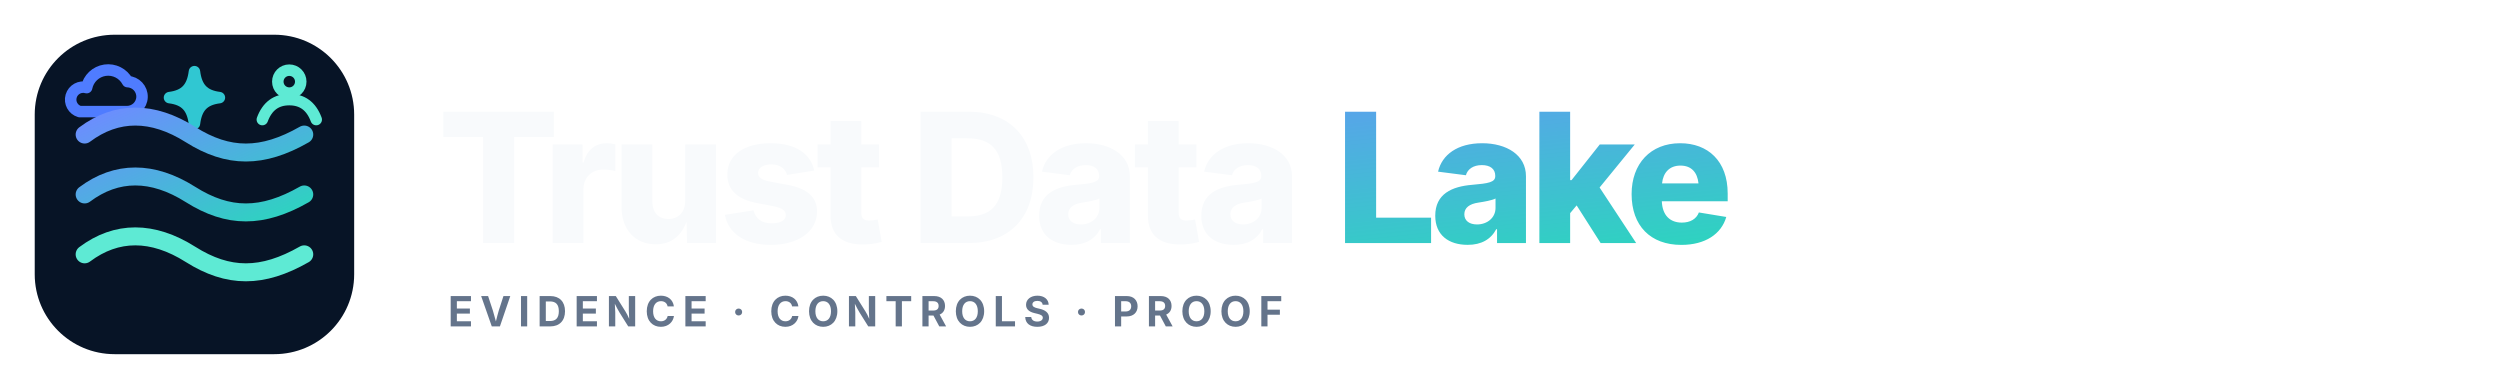
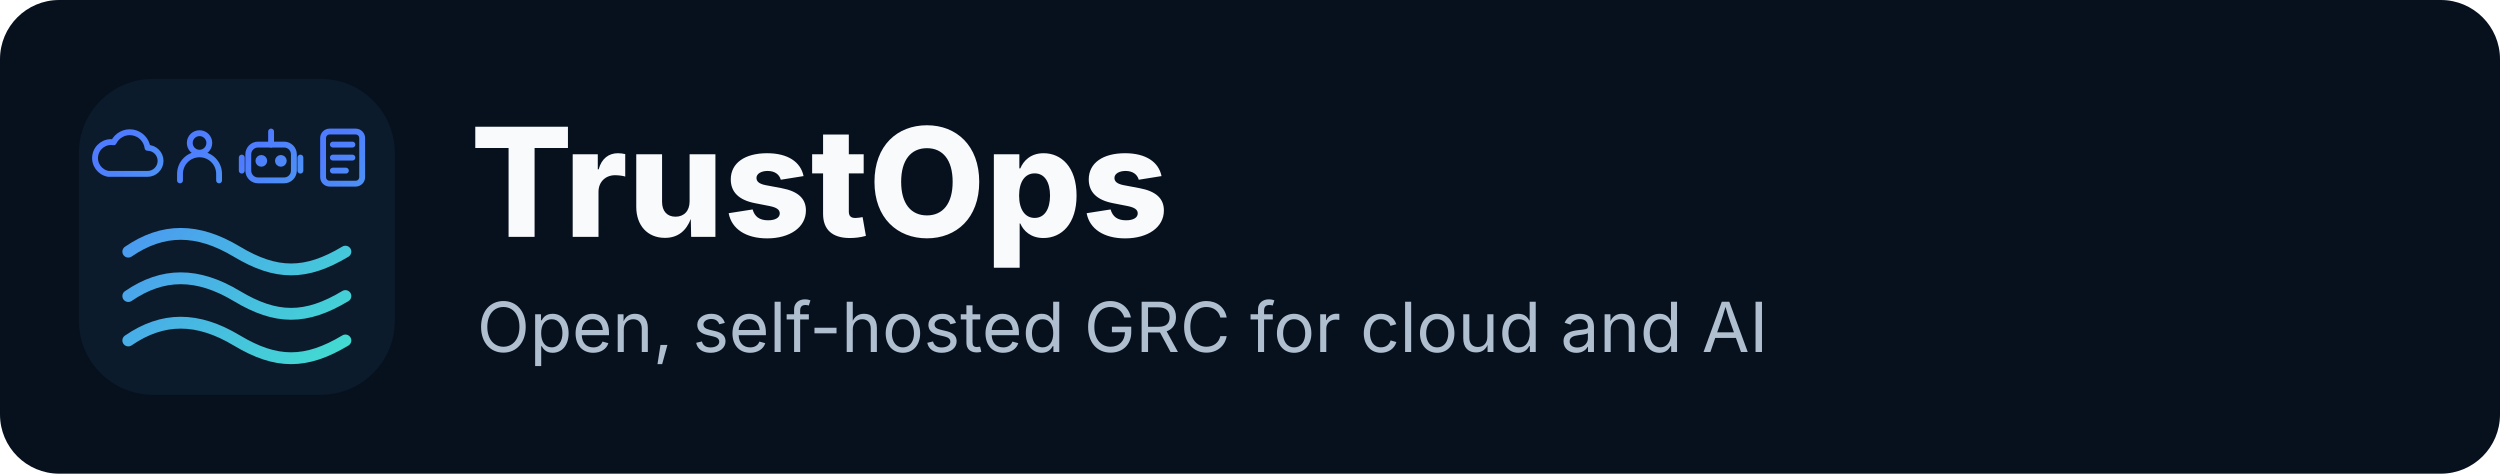
- <svg xmlns="http://www.w3.org/2000/svg" width="720" height="112" viewBox="0 0 720 112" role="img" aria-labelledby="title desc">
-   <defs>
-     <linearGradient id="brand" x1="0" y1="0" x2="1" y2="1">
-       <stop stop-color="#6d8cff" />
-       <stop offset="1" stop-color="#2dd4bf" />
-     </linearGradient>
-     <symbol id="mark" viewBox="0 0 48 48">
-       <rect width="48" height="48" rx="12" fill="#071426" />
-       <g fill="none" stroke-width="1.725" stroke-linecap="round" stroke-linejoin="round">
-         <path d="M6.75 11.55h7.05a2.25 2.25 0 0 0 .15-4.5 3.3 3.3 0 0 0-6.15.9 1.875 1.875 0 0 0-1.05 3.6" stroke="#4f7cff" />
-         <path d="M24 5.55c.3 2.4 1.35 3.6 3.75 3.9-2.4.3-3.45 1.5-3.75 3.9-.3-2.4-1.35-3.6-3.75-3.9 2.4-.3 3.45-1.5 3.75-3.9Z" fill="#30c7d2" stroke="#30c7d2" />
-         <circle cx="38.25" cy="7.05" r="1.725" stroke="#5eead4" />
-         <path d="M34.2 12.75c.75-2.025 2.1-3 4.05-3s3.3.975 4.05 3" stroke="#5eead4" />
+ <svg xmlns="http://www.w3.org/2000/svg" width="760" height="144" viewBox="0 0 760 144" role="img" aria-labelledby="title desc">
+   <rect width="760" height="144" rx="18" fill="#07111e" />
+   <g transform="translate(24 24) scale(1.5)">
+     <defs>
+       <linearGradient id="accent" gradientUnits="userSpaceOnUse" x1="4" y1="7" x2="55" y2="58">
+         <stop stop-color="#4f7cff" />
+         <stop offset="1" stop-color="#42dfcf" />
+       </linearGradient>
+     </defs>
+     <rect width="64" height="64" rx="15" fill="#0b1b2c" />
+     <g fill="none" stroke="url(#accent)" color="#5b9aff" stroke-linecap="round" stroke-linejoin="round">
+       <g stroke-width="1.8">
+         <g transform="translate(4 10) scale(.66)">
+           <path d="M3 14h12a4 4 0 0 0 0-8 5.5 5.5 0 0 0-10.4-1.7A4.5 4.5 0 0 0 3 14Z" />
+         </g>
+         <g transform="translate(18.5 10) scale(.66)">
+           <circle cx="9" cy="4.5" r="3" />
+           <path d="M3 16v-2a6 6 0 0 1 12 0v2" />
+         </g>
+         <g transform="translate(33 10) scale(.66)">
+           <rect x="2" y="5" width="14" height="11" rx="3" />
+           <path d="M9 5V1M0 9v4M18 9v4" />
+           <circle cx="6" cy="10" r=".9" fill="currentColor" />
+           <circle cx="12" cy="10" r=".9" fill="currentColor" />
+         </g>
+         <g transform="translate(47.5 10) scale(.66)">
+           <rect x="3" y="1" width="12" height="16" rx="2" />
+           <path d="M6 5h6M6 9h6M6 13h4" />
+         </g>
      </g>
-       <path d="M7.5 15c4.8-3.6 10.2-3.6 15.9 0s10.8 3.6 17.1 0M7.5 24c4.8-3.6 10.2-3.6 15.9 0s10.8 3.6 17.1 0" fill="none" stroke="url(#brand)" stroke-width="2.7" stroke-linecap="round" />
-       <path d="M7.5 33c4.8-3.6 10.2-3.6 15.9 0s10.8 3.6 17.1 0" fill="none" stroke="#5eead4" stroke-width="2.7" stroke-linecap="round" />
-     </symbol>
-   </defs>
-   <g font-family="Inter, ui-sans-serif, system-ui, -apple-system, BlinkMacSystemFont, 'Segoe UI', sans-serif">
-     <use x="10" y="10" width="92" height="92" href="#mark" />
-     <text x="126" y="70" font-size="52" font-weight="840" letter-spacing="-2" fill="#f8fafc">Trust Data <tspan fill="url(#brand)">Lake</tspan>
-     </text>
-     <text x="129" y="94" font-size="12" font-weight="720" letter-spacing="2" fill="#64748b">EVIDENCE · CONTROLS · PROOF</text>
+       <g stroke-width="2.4">
+         <path d="M10 35c7-4.8 14-4.8 22 0s14 4.8 22 0M10 44c7-4.8 14-4.8 22 0s14 4.8 22 0M10 53c7-4.8 14-4.8 22 0s14 4.8 22 0" />
+       </g>
+     </g>
+   </g>
+   <g font-family="Inter, Arial, sans-serif">
+     <text x="143" y="72" font-size="46" font-weight="800" fill="#f8fafc">TrustOps</text>
+     <text x="145" y="107" font-size="21" fill="#b0bfd0">Open, self-hosted GRC for cloud and AI</text>
  </g>
</svg>
